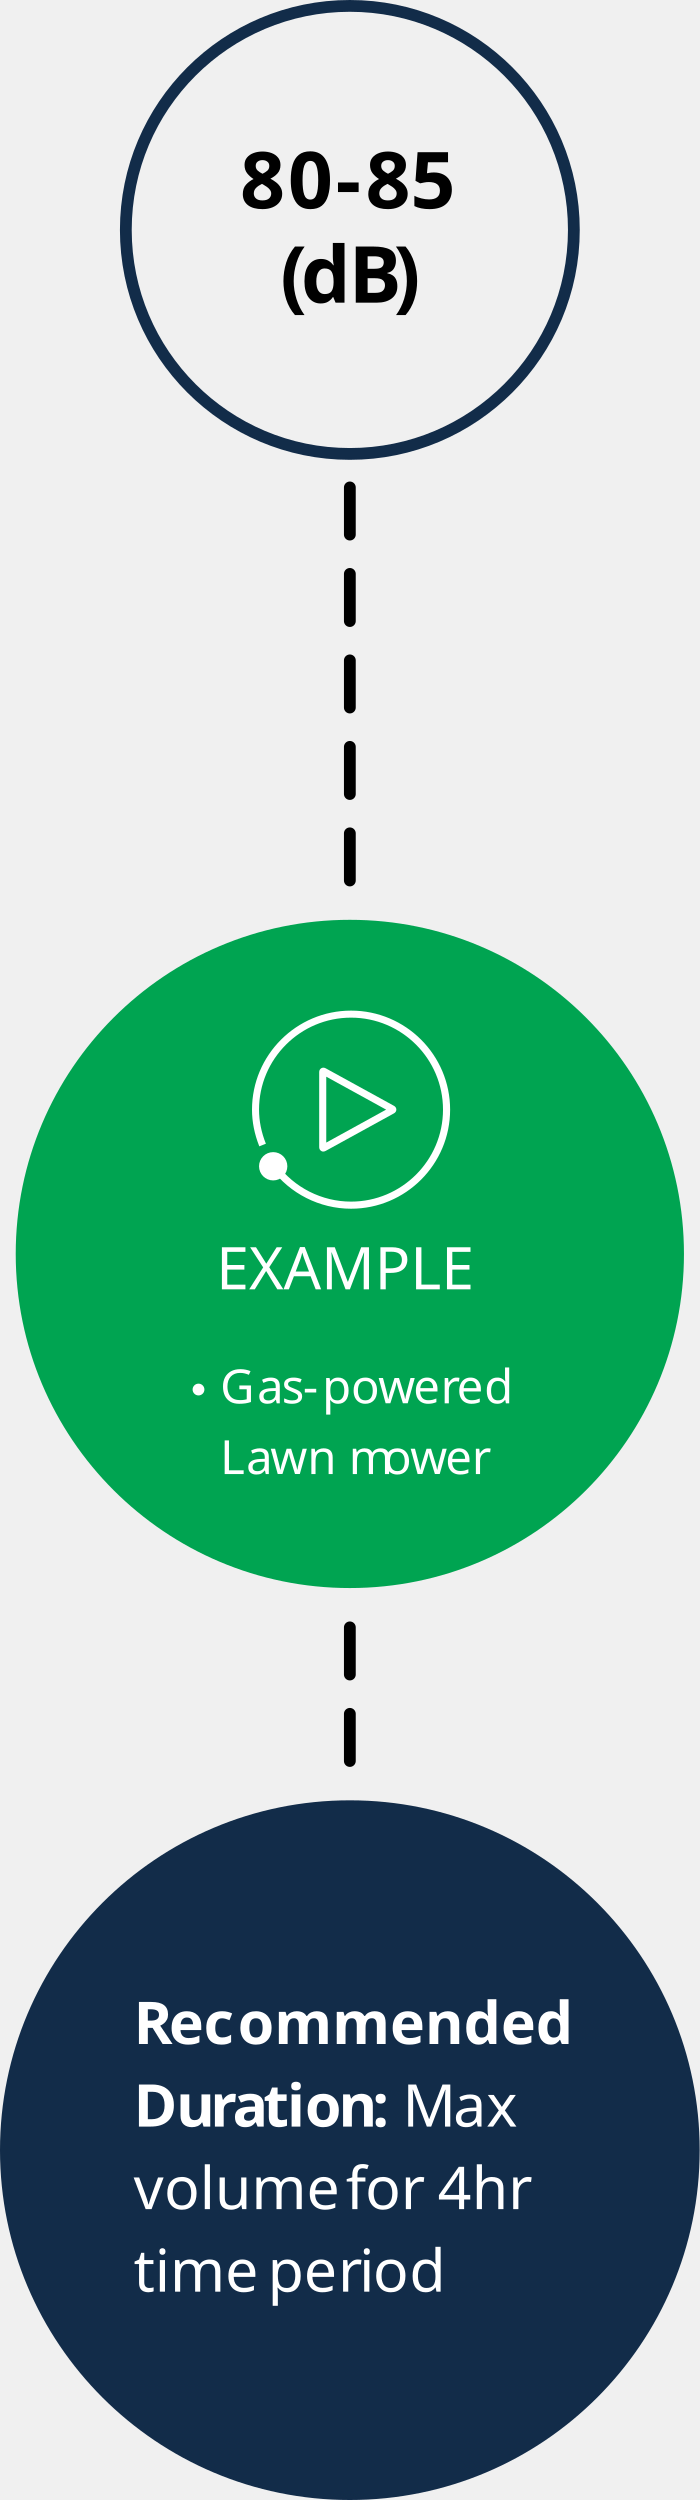
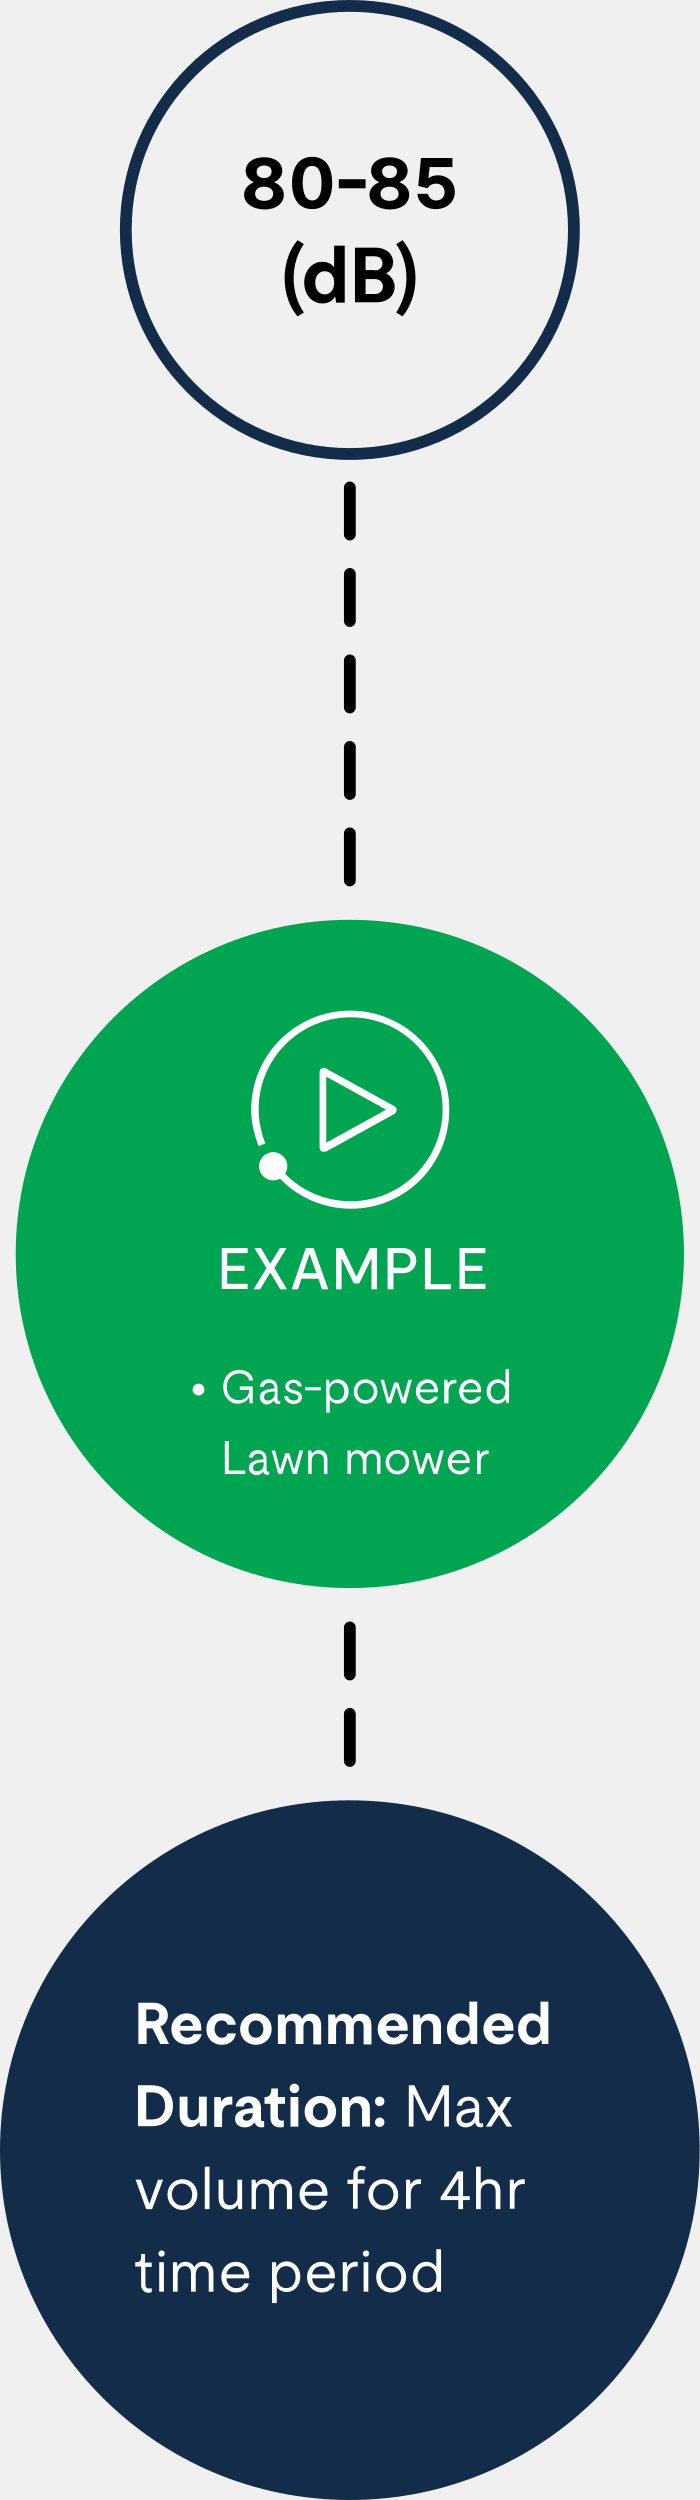
- <svg xmlns="http://www.w3.org/2000/svg" id="Working_File" viewBox="0 0 178 636">
-   <defs>
-     <style>.cls-1,.cls-2,.cls-3{fill:none;}.cls-4{letter-spacing:-.01em;}.cls-5{letter-spacing:.01em;}.cls-6{letter-spacing:-.02em;}.cls-7{letter-spacing:-.02em;}.cls-8{font-size:12px;}.cls-8,.cls-9,.cls-10,.cls-11,.cls-12{fill:#fff;}.cls-8,.cls-9,.cls-11,.cls-13,.cls-14,.cls-12{isolation:isolate;}.cls-8,.cls-12{font-family:ULModerat-Regular, 'UL Moderat';}.cls-15{letter-spacing:-.02em;}.cls-16{letter-spacing:0em;}.cls-17{letter-spacing:0em;}.cls-18{letter-spacing:0em;}.cls-9,.cls-11,.cls-12{font-size:15px;}.cls-9,.cls-13{font-family:ULModerat-Bold, 'UL Moderat';font-weight:700;}.cls-19{fill:#00a451;}.cls-20{fill:#122c49;}.cls-21{letter-spacing:-.02em;}.cls-22{letter-spacing:-.02em;}.cls-11{font-family:ULModerat-Medium, 'UL Moderat';font-weight:500;}.cls-23{letter-spacing:-.01em;}.cls-24{letter-spacing:-.01em;}.cls-25{letter-spacing:0em;}.cls-26{letter-spacing:0em;}.cls-27{letter-spacing:0em;}.cls-13{font-size:20px;}.cls-28{letter-spacing:-.04em;}.cls-29{letter-spacing:-.04em;}.cls-30{letter-spacing:-.04em;}.cls-31{letter-spacing:0em;}.cls-32{letter-spacing:-.01em;}.cls-33{letter-spacing:0em;}.cls-34{letter-spacing:-.03em;}.cls-35{letter-spacing:0em;}.cls-36{letter-spacing:-.05em;}.cls-37{letter-spacing:-.01em;}.cls-38{letter-spacing:0em;}.cls-2{stroke:#000;stroke-linecap:round;}.cls-2,.cls-3{stroke-width:3px;}.cls-3{stroke:#122c49;}.cls-39{letter-spacing:-.07em;}.cls-40{letter-spacing:0em;}.cls-41{letter-spacing:-.02em;}</style>
-   </defs>
+ <svg xmlns="http://www.w3.org/2000/svg" version="1.1" id="Working_File" x="0px" y="0px" viewBox="0 0 178 636" style="enable-background:new 0 0 178 636;" xml:space="preserve">
+   <style type="text/css">
+ 	.st0{fill:none;}
+ 	.st1{fill:#122C49;}
+ 	.st2{fill:#00A451;}
+ 	.st3{enable-background:new    ;}
+ 	.st4{fill:#FFFFFF;}
+ </style>
  <g id="Group_199">
-     <line id="Line_54" class="cls-2" x1="89" y1="146" x2="89" y2="158" />
-     <line id="Line_107" class="cls-2" x1="89" y1="414" x2="89" y2="426" />
-     <line id="Line_55" class="cls-2" x1="89" y1="168" x2="89" y2="180" />
-     <line id="Line_167" class="cls-2" x1="89" y1="190" x2="89" y2="202" />
-     <line id="Line_168" class="cls-2" x1="89" y1="212" x2="89" y2="224" />
-     <line id="Line_140" class="cls-2" x1="89" y1="124" x2="89" y2="136" />
-     <line id="Line_108" class="cls-2" x1="89" y1="436" x2="89" y2="448" />
+     <g id="Line_54">
+       <path d="M89,159.5c-0.8,0-1.5-0.7-1.5-1.5v-12c0-0.8,0.7-1.5,1.5-1.5s1.5,0.7,1.5,1.5v12C90.5,158.8,89.8,159.5,89,159.5z" />
+     </g>
+     <g id="Line_107">
+       <path d="M89,427.5c-0.8,0-1.5-0.7-1.5-1.5v-12c0-0.8,0.7-1.5,1.5-1.5s1.5,0.7,1.5,1.5v12C90.5,426.8,89.8,427.5,89,427.5z" />
+     </g>
+     <g id="Line_55">
+       <path d="M89,181.5c-0.8,0-1.5-0.7-1.5-1.5v-12c0-0.8,0.7-1.5,1.5-1.5s1.5,0.7,1.5,1.5v12C90.5,180.8,89.8,181.5,89,181.5z" />
+     </g>
+     <g id="Line_167">
+       <path d="M89,203.5c-0.8,0-1.5-0.7-1.5-1.5v-12c0-0.8,0.7-1.5,1.5-1.5s1.5,0.7,1.5,1.5v12C90.5,202.8,89.8,203.5,89,203.5z" />
+     </g>
+     <g id="Line_168">
+       <path d="M89,225.5c-0.8,0-1.5-0.7-1.5-1.5v-12c0-0.8,0.7-1.5,1.5-1.5s1.5,0.7,1.5,1.5v12C90.5,224.8,89.8,225.5,89,225.5z" />
+     </g>
+     <g id="Line_140">
+       <path d="M89,137.5c-0.8,0-1.5-0.7-1.5-1.5v-12c0-0.8,0.7-1.5,1.5-1.5s1.5,0.7,1.5,1.5v12C90.5,136.8,89.8,137.5,89,137.5z" />
+     </g>
+     <g id="Line_108">
+       <path d="M89,449.5c-0.8,0-1.5-0.7-1.5-1.5v-12c0-0.8,0.7-1.5,1.5-1.5s1.5,0.7,1.5,1.5v12C90.5,448.8,89.8,449.5,89,449.5z" />
+     </g>
    <g id="Group_184">
      <g id="Ellipse_13">
-         <circle class="cls-1" cx="89" cy="58.49" r="58.49" />
-         <circle class="cls-3" cx="89" cy="58.49" r="56.99" />
-       </g>
-       <circle id="Ellipse_51" class="cls-19" cx="89" cy="319" r="85" />
+         <g>
+           <circle class="st0" cx="89" cy="58.5" r="58.5" />
+         </g>
+         <g>
+           <path class="st1" d="M89,117c-32.3,0-58.5-26.2-58.5-58.5S56.7,0,89,0c32.3,0,58.5,26.2,58.5,58.5S121.3,117,89,117z M89,3      C58.4,3,33.5,27.9,33.5,58.5C33.5,89.1,58.4,114,89,114s55.5-24.9,55.5-55.5C144.5,27.9,119.6,3,89,3z" />
+         </g>
+       </g>
+       <g id="Ellipse_51">
+         <circle class="st2" cx="89" cy="319" r="85" />
+       </g>
      <g id="Group_47">
        <g id="Group_31">
          <g id="Group_27">
-             <g id="Gas-powered_Lawn_mower" class="cls-14">
-               <text class="cls-8" transform="translate(56 357)">
-                 <tspan class="cls-7" x="0" y="0">G</tspan>
-                 <tspan x="9.41" y="0">a</tspan>
-                 <tspan class="cls-30" x="15.66" y="0">s</tspan>
-                 <tspan class="cls-15" x="21.06" y="0">-</tspan>
-                 <tspan class="cls-27" x="25.96" y="0">p</tspan>
-                 <tspan class="cls-37" x="33.31" y="0">ow</tspan>
-                 <tspan x="49.14" y="0">e</tspan>
-                 <tspan class="cls-22" x="56.11" y="0">r</tspan>
-                 <tspan class="cls-16" x="60.18" y="0">e</tspan>
-                 <tspan x="67.18" y="0">d</tspan>
-               </text>
-               <text class="cls-8" transform="translate(56 375)">
-                 <tspan class="cls-34" x="0" y="0">L</tspan>
-                 <tspan class="cls-4" x="6.62" y="0">a</tspan>
-                 <tspan class="cls-25" x="12.76" y="0">wn m</tspan>
-                 <tspan class="cls-37" x="41.45" y="0">ow</tspan>
-                 <tspan x="57.28" y="0">er</tspan>
-               </text>
+             <g id="Gas-powered_Lawn_mower">
+               <g class="st3">
+                 <path class="st4" d="M56.8,352.8c0-2.6,1.7-4.3,4.1-4.3c1.9,0,3.3,1.1,3.5,2.7h-1c-0.2-1-1.2-1.8-2.5-1.8         c-1.9,0-3.2,1.4-3.2,3.4c0,2.1,1.2,3.4,3,3.4c1.6,0,2.7-1,2.7-2.6h-2.4v-0.9h3.3v4.3h-0.8l-0.1-1.5h-0.1         c-0.5,1-1.6,1.6-2.9,1.6C58.5,357.1,56.8,355.4,56.8,352.8z" />
+               </g>
+               <g class="st3">
+                 <path class="st4" d="M66.1,355.4c0-1.2,1-1.9,3.1-2.1l0.6,0v-0.2c0-0.8-0.5-1.3-1.3-1.3c-0.8,0-1.2,0.4-1.4,1h-1         c0.1-1.1,1-1.9,2.3-1.9c1.3,0,2.2,0.8,2.2,2.2v2.8c0,0.4,0.2,0.5,0.5,0.5c0,0,0.1,0,0.2,0v0.7c-0.1,0-0.3,0.1-0.5,0.1         c-0.5,0-1-0.3-1.1-0.9v0h-0.1c-0.4,0.6-1,1-1.9,1C66.8,357.1,66.1,356.5,66.1,355.4z M68.1,356.3c1.1,0,1.8-0.8,1.8-2V354         l-0.5,0c-1.5,0.1-2.2,0.6-2.2,1.3C67.1,356,67.5,356.3,68.1,356.3z" />
+               </g>
+               <g class="st3">
+                 <path class="st4" d="M72.3,355.2h1c0.1,0.6,0.6,1.1,1.4,1.1c0.7,0,1.2-0.3,1.2-0.8c0-0.5-0.3-0.7-0.9-0.9l-0.8-0.2         c-1-0.3-1.6-0.8-1.6-1.7c0-1,0.9-1.7,2.1-1.7c1.1,0,2,0.7,2.1,1.7h-1c-0.1-0.5-0.5-0.9-1.2-0.9c-0.6,0-1.1,0.3-1.1,0.9         c0,0.4,0.3,0.7,1,0.9l0.8,0.2c1.1,0.3,1.5,0.9,1.5,1.7c0,1.1-1,1.7-2.2,1.7C73.4,357.1,72.4,356.3,72.3,355.2z" />
+               </g>
+               <g class="st3">
+                 <path class="st4" d="M77.6,352.9h4v0.8h-4V352.9z" />
+               </g>
+               <g class="st3">
+                 <path class="st4" d="M82.9,351h0.8l0.1,1h0.1c0.4-0.7,1.2-1.1,2-1.1c1.6,0,2.8,1.3,2.8,3.1s-1.2,3.1-2.8,3.1         c-0.8,0-1.5-0.4-1.9-0.9h-0.1v3.2h-0.9V351z M85.7,356.2c1.1,0,1.9-0.9,1.9-2.2c0-1.3-0.8-2.2-1.9-2.2         c-1.1,0-1.9,0.9-1.9,2.2C83.8,355.4,84.6,356.2,85.7,356.2z" />
+               </g>
+               <g class="st3">
+                 <path class="st4" d="M90,354c0-1.8,1.3-3.1,3-3.1c1.7,0,3,1.3,3,3.1c0,1.8-1.3,3.1-3,3.1C91.3,357.1,90,355.8,90,354z          M93,356.2c1.2,0,2.1-1,2.1-2.2c0-1.2-0.9-2.2-2.1-2.2c-1.2,0-2.1,1-2.1,2.2C90.9,355.3,91.8,356.2,93,356.2z" />
+                 <path class="st4" d="M96.8,351h0.9l1.2,4.7H99l1.3-4h1l1.2,4h0.1l1.3-4.7h0.9l-1.6,6h-1l-1.3-4.1h-0.1l-1.3,4.1h-1L96.8,351z         " />
+               </g>
+               <g class="st3">
+                 <path class="st4" d="M105.8,354c0-1.8,1.3-3.1,2.9-3.1c1.6,0,2.7,1.2,2.7,2.9c0,0.1,0,0.3,0,0.4h-4.6c0.1,1.2,0.9,2,2,2         c0.7,0,1.4-0.4,1.6-0.9h1c-0.2,1.1-1.3,1.8-2.6,1.8C107.1,357.1,105.8,355.8,105.8,354z M110.5,353.5c-0.1-1-0.8-1.7-1.7-1.7         c-0.9,0-1.7,0.7-1.9,1.7H110.5z" />
+               </g>
+               <g class="st3">
+                 <path class="st4" d="M113,351h0.8l0.1,0.9h0.1c0.2-0.4,0.7-0.9,1.8-0.9c0.1,0,0.2,0,0.3,0v0.9c-0.2,0-0.2,0-0.3,0         c-1,0-1.7,0.7-1.7,2.1v3H113V351z" />
+               </g>
+               <g class="st3">
+                 <path class="st4" d="M116.8,354c0-1.8,1.3-3.1,2.9-3.1c1.6,0,2.7,1.2,2.7,2.9c0,0.1,0,0.3,0,0.4h-4.6c0.1,1.2,0.9,2,2,2         c0.7,0,1.4-0.4,1.6-0.9h1c-0.2,1.1-1.3,1.8-2.6,1.8C118.1,357.1,116.8,355.8,116.8,354z M121.5,353.5c-0.1-1-0.8-1.7-1.7-1.7         c-0.9,0-1.7,0.7-1.9,1.7H121.5z" />
+               </g>
+               <g class="st3">
+                 <path class="st4" d="M128.8,357l-0.1-1h-0.1c-0.4,0.7-1.2,1.1-2,1.1c-1.6,0-2.8-1.3-2.8-3.1s1.2-3.1,2.8-3.1         c0.8,0,1.5,0.4,1.9,0.9h0.1v-3.5h0.9v8.6H128.8z M126.7,356.2c1.1,0,1.9-0.9,1.9-2.2c0-1.3-0.8-2.2-1.9-2.2         c-1.1,0-1.9,0.9-1.9,2.2C124.8,355.3,125.6,356.2,126.7,356.2z" />
+               </g>
+               <g class="st3">
+                 <path class="st4" d="M57.2,366.6h1v7.5h4.2v0.9h-5.2V366.6z" />
+               </g>
+               <g class="st3">
+                 <path class="st4" d="M63.3,373.4c0-1.2,1-1.9,3.1-2.1l0.6,0v-0.2c0-0.8-0.5-1.3-1.3-1.3c-0.8,0-1.2,0.4-1.4,1h-1         c0.1-1.1,1-1.9,2.3-1.9c1.3,0,2.2,0.8,2.2,2.2v2.8c0,0.4,0.2,0.5,0.5,0.5c0,0,0.1,0,0.2,0v0.7c-0.1,0-0.3,0.1-0.5,0.1         c-0.5,0-1-0.3-1.1-0.9v0H67c-0.4,0.6-1,1-1.9,1C64.1,375.1,63.3,374.5,63.3,373.4z M65.3,374.3c1.1,0,1.8-0.8,1.8-2V372         l-0.5,0c-1.5,0.1-2.2,0.6-2.2,1.3C64.3,374,64.7,374.3,65.3,374.3z" />
+               </g>
+               <g class="st3">
+                 <path class="st4" d="M69.1,369H70l1.2,4.7h0.1l1.3-4h1l1.2,4h0.1l1.3-4.7h0.9l-1.6,6h-1l-1.3-4.1h-0.1l-1.3,4.1h-1L69.1,369z         " />
+                 <path class="st4" d="M80.9,369.8c-0.8,0-1.6,0.5-1.6,1.8v3.4h-0.9v-6h0.8l0.1,0.8h0.1c0.3-0.4,0.8-0.9,1.7-0.9         c1.3,0,2.2,0.8,2.2,2.4v3.7h-0.9v-3.6C82.4,370.3,81.7,369.8,80.9,369.8z" />
+                 <path class="st4" d="M90.7,369.8c-0.7,0-1.4,0.5-1.4,1.8v3.4h-0.9v-6h0.8l0.1,0.8h0.1c0.2-0.5,0.8-0.9,1.6-0.9         c0.8,0,1.5,0.4,1.8,1.1h0.1c0.3-0.6,0.9-1.1,1.8-1.1c1.1,0,2.1,0.7,2.1,2.3v3.8h-0.9v-3.6c0-1.2-0.6-1.6-1.3-1.6         c-0.8,0-1.4,0.5-1.4,1.8v3.4h-0.9v-3.6C91.9,370.2,91.4,369.8,90.7,369.8z" />
+               </g>
+               <g class="st3">
+                 <path class="st4" d="M98.1,372c0-1.8,1.3-3.1,3-3.1s3,1.3,3,3.1c0,1.8-1.3,3.1-3,3.1S98.1,373.8,98.1,372z M101.1,374.2         c1.2,0,2.1-1,2.1-2.2c0-1.2-0.9-2.2-2.1-2.2s-2.1,1-2.1,2.2C99.1,373.3,99.9,374.2,101.1,374.2z" />
+                 <path class="st4" d="M104.9,369h0.9l1.2,4.7h0.1l1.3-4h1l1.2,4h0.1l1.3-4.7h0.9l-1.6,6h-1l-1.3-4.1h-0.1l-1.3,4.1h-1         L104.9,369z" />
+               </g>
+               <g class="st3">
+                 <path class="st4" d="M113.9,372c0-1.8,1.3-3.1,2.9-3.1c1.6,0,2.7,1.2,2.7,2.9c0,0.1,0,0.3,0,0.4h-4.6c0.1,1.2,0.9,2,2,2         c0.7,0,1.4-0.4,1.6-0.9h1c-0.2,1.1-1.3,1.8-2.6,1.8C115.2,375.1,113.9,373.8,113.9,372z M118.6,371.5c-0.1-1-0.8-1.7-1.7-1.7         s-1.7,0.7-1.9,1.7H118.6z" />
+                 <path class="st4" d="M121.2,369h0.8l0.1,0.9h0.1c0.2-0.4,0.7-0.9,1.8-0.9c0.1,0,0.2,0,0.3,0v0.9c-0.2,0-0.2,0-0.3,0         c-1,0-1.7,0.7-1.7,2.1v3h-0.9V369z" />
+               </g>
            </g>
-             <circle id="Ellipse_14" class="cls-10" cx="50.5" cy="353.5" r="1.5" />
+             <g id="Ellipse_14">
+               <circle class="st4" cx="50.5" cy="353.5" r="1.5" />
+             </g>
          </g>
        </g>
      </g>
      <g id="Group_46">
-         <circle id="Ellipse_18" class="cls-20" cx="89" cy="547" r="89" />
-         <g id="Recommended_Duration:_Max_volume_for_4hr_time_period" class="cls-14">
-           <text class="cls-9" transform="translate(34 520)">
-             <tspan class="cls-29" x="0" y="0">R</tspan>
-             <tspan class="cls-38" x="8.98" y="0">e</tspan>
-             <tspan class="cls-40" x="17.81" y="0">c</tspan>
-             <tspan x="26.48" y="0">ommended</tspan>
-           </text>
-           <text class="cls-9" transform="translate(34 541)">
-             <tspan class="cls-26" x="0" y="0">D</tspan>
-             <tspan class="cls-38" x="10.8" y="0">u</tspan>
-             <tspan class="cls-32" x="19.5" y="0">r</tspan>
-             <tspan class="cls-23" x="25.15" y="0">a</tspan>
-             <tspan class="cls-31" x="32.98" y="0">t</tspan>
-             <tspan x="39.01" y="0">io</tspan>
-             <tspan class="cls-41" x="52.11" y="0">n</tspan>
-             <tspan x="60.7" y="0">: </tspan>
-           </text>
-           <text class="cls-12" transform="translate(102.4 541)">
-             <tspan class="cls-21" x="0" y="0">M</tspan>
-             <tspan x="12.89" y="0">ax </tspan>
-           </text>
-           <text class="cls-12" transform="translate(34 562)">
-             <tspan class="cls-21" x="0" y="0">v</tspan>
-             <tspan x="7.74" y="0">olume </tspan>
-             <tspan class="cls-6" x="53.98" y="0">f</tspan>
-             <tspan x="58.89" y="0">or </tspan>
-             <tspan class="cls-32" x="77.35" y="0">4</tspan>
-             <tspan x="86.01" y="0">hr </tspan>
-           </text>
-           <text class="cls-12" transform="translate(34 583)">
-             <tspan class="cls-5" x="0" y="0">t</tspan>
-             <tspan x="5.38" y="0">ime </tspan>
-             <tspan class="cls-35" x="34.09" y="0">p</tspan>
-             <tspan x="43.29" y="0">e</tspan>
-             <tspan class="cls-18" x="52" y="0">r</tspan>
-             <tspan x="57.37" y="0">i</tspan>
-             <tspan class="cls-35" x="60.88" y="0">o</tspan>
-             <tspan x="70.14" y="0">d</tspan>
-           </text>
+         <g id="Ellipse_18">
+           <circle class="st1" cx="89" cy="547" r="89" />
+         </g>
+         <g id="Recommended_Duration:_Max_volume_for_4hr_time_period">
+           <g class="st3">
+             <path class="st4" d="M35.1,509.5h4c2.1,0,3.6,1.4,3.6,3.2c0,1.4-0.8,2.4-1.9,2.8L43,520h-2.2l-2-4h-1.5v4h-2.1V509.5z        M38.9,514.2c1,0,1.6-0.6,1.6-1.5c0-0.9-0.6-1.5-1.6-1.5h-1.7v3H38.9z" />
+           </g>
+           <g class="st3">
+             <path class="st4" d="M43.6,516.2c0-2.3,1.7-4,3.9-4c2.1,0,3.7,1.5,3.7,3.7c0,0.2,0,0.4,0,0.7h-5.4c0.1,1.1,0.9,1.8,1.9,1.8       c0.7,0,1.3-0.3,1.5-0.9h2.1c-0.3,1.6-1.8,2.6-3.5,2.6C45.4,520.2,43.6,518.6,43.6,516.2z M49.1,515.4c-0.1-0.9-0.8-1.5-1.5-1.5       c-0.8,0-1.6,0.6-1.8,1.5H49.1z" />
+           </g>
+           <g class="st3">
+             <path class="st4" d="M52.5,516.2c0-2.3,1.6-4,3.9-4c2,0,3.4,1.2,3.6,2.9h-2.1c-0.1-0.6-0.7-1.1-1.5-1.1c-1.1,0-1.8,0.9-1.8,2.2       c0,1.3,0.8,2.2,1.8,2.2c0.9,0,1.4-0.5,1.5-1.1H60c-0.2,1.7-1.6,2.9-3.6,2.9C54.1,520.2,52.5,518.5,52.5,516.2z" />
+           </g>
+           <g class="st3">
+             <path class="st4" d="M61.1,516.2c0-2.3,1.8-4,4-4s4,1.6,4,4c0,2.4-1.8,4-4,4S61.1,518.6,61.1,516.2z M65.1,518.4       c1.1,0,1.9-0.9,1.9-2.2c0-1.3-0.8-2.2-1.9-2.2c-1.1,0-1.9,0.9-1.9,2.2C63.2,517.5,64,518.4,65.1,518.4z" />
+             <path class="st4" d="M74,514.1c-0.7,0-1.3,0.5-1.3,1.6v4.3h-2v-7.5h1.7l0.2,1h0.1c0.3-0.7,1-1.2,2-1.2c1,0,1.8,0.5,2.1,1.3h0.1       c0.4-0.9,1.2-1.3,2.2-1.3c1.5,0,2.6,1,2.6,3v4.8h-2v-4.5c0-1-0.5-1.5-1.2-1.5c-0.7,0-1.3,0.5-1.3,1.6v4.3h-2v-4.5       C75.2,514.5,74.7,514.1,74,514.1z" />
+             <path class="st4" d="M86.8,514.1c-0.7,0-1.3,0.5-1.3,1.6v4.3h-2v-7.5h1.7l0.2,1h0.1c0.3-0.7,1-1.2,2-1.2c1,0,1.8,0.5,2.1,1.3       h0.1c0.4-0.9,1.2-1.3,2.2-1.3c1.5,0,2.6,1,2.6,3v4.8h-2v-4.5c0-1-0.5-1.5-1.2-1.5c-0.7,0-1.3,0.5-1.3,1.6v4.3h-2v-4.5       C88,514.5,87.5,514.1,86.8,514.1z" />
+             <path class="st4" d="M96.1,516.2c0-2.3,1.7-4,3.9-4c2.1,0,3.7,1.5,3.7,3.7c0,0.2,0,0.4,0,0.7h-5.4c0.1,1.1,0.9,1.8,1.9,1.8       c0.7,0,1.3-0.3,1.5-0.9h2.1c-0.3,1.6-1.8,2.6-3.5,2.6C97.8,520.2,96.1,518.6,96.1,516.2z M101.5,515.4       c-0.1-0.9-0.8-1.5-1.5-1.5c-0.8,0-1.6,0.6-1.8,1.5H101.5z" />
+             <path class="st4" d="M108.7,514c-0.8,0-1.6,0.6-1.6,1.8v4.2h-2v-7.5h1.7l0.2,1h0.1c0.3-0.6,1-1.2,2.2-1.2       c1.7,0,2.9,1.1,2.9,3.1v4.6h-2v-4.3C110.2,514.6,109.6,514,108.7,514z" />
+             <path class="st4" d="M119.8,520l-0.2-1.1h-0.1c-0.4,0.8-1.4,1.3-2.4,1.3c-1.9,0-3.4-1.6-3.4-4c0-2.3,1.5-4,3.4-4       c1,0,1.8,0.5,2.2,1h0.1v-4h2V520H119.8z M117.7,518.4c1.1,0,1.8-0.8,1.8-2.2c0-1.4-0.7-2.2-1.8-2.2s-1.8,0.9-1.8,2.2       C115.8,517.6,116.6,518.4,117.7,518.4z" />
+             <path class="st4" d="M123,516.2c0-2.3,1.7-4,3.9-4c2.1,0,3.7,1.5,3.7,3.7c0,0.2,0,0.4,0,0.7h-5.4c0.1,1.1,0.9,1.8,1.9,1.8       c0.7,0,1.3-0.3,1.5-0.9h2.1c-0.3,1.6-1.8,2.6-3.5,2.6C124.7,520.2,123,518.6,123,516.2z M128.4,515.4c-0.1-0.9-0.8-1.5-1.5-1.5       c-0.8,0-1.6,0.6-1.8,1.5H128.4z" />
+             <path class="st4" d="M137.9,520l-0.2-1.1h-0.1c-0.4,0.8-1.3,1.3-2.4,1.3c-1.9,0-3.4-1.6-3.4-4c0-2.3,1.5-4,3.4-4       c1,0,1.8,0.5,2.2,1h0.1v-4h2V520H137.9z M135.7,518.4c1.1,0,1.8-0.8,1.8-2.2c0-1.4-0.7-2.2-1.8-2.2c-1.1,0-1.8,0.9-1.8,2.2       C133.9,517.6,134.7,518.4,135.7,518.4z" />
+           </g>
+           <g class="st3">
+             <path class="st4" d="M35.1,530.5h3.5c3.4,0,5.4,2.1,5.4,5.2s-2,5.2-5.4,5.2h-3.5V530.5z M38.6,539.2c2.2,0,3.4-1.3,3.4-3.5       s-1.2-3.4-3.4-3.4h-1.4v6.9H38.6z" />
+           </g>
+           <g class="st3">
+             <path class="st4" d="M45.7,538v-4.6h2v4.3c0,1.1,0.6,1.7,1.4,1.7s1.5-0.6,1.5-1.8v-4.2h2v7.5h-1.7l-0.2-1h-0.1       c-0.3,0.5-1,1.2-2.1,1.2C46.9,541.2,45.7,540.1,45.7,538z" />
+           </g>
+           <g class="st3">
+             <path class="st4" d="M54.4,533.5h1.7l0.2,1.1h0.1c0.3-0.7,1-1.2,2.1-1.2c0.2,0,0.4,0,0.6,0v2c-0.2,0-0.4,0-0.5,0       c-1.3,0-2.1,0.8-2.1,2.4v3.3h-2V533.5z" />
+           </g>
+           <g class="st3">
+             <path class="st4" d="M59.8,539c0-1.5,1.3-2.4,3.8-2.6l0.7-0.1v-0.2c0-0.7-0.5-1.2-1.1-1.2c-0.6,0-1.1,0.3-1.2,1h-2       c0.1-1.5,1.4-2.6,3.3-2.6c1.9,0,3.1,1.2,3.1,3v2.8c0,0.4,0.1,0.5,0.6,0.5l0.2,0v1.5c-0.2,0.1-0.5,0.1-0.7,0.1       c-0.7,0-1.4-0.3-1.7-1.2h-0.1c-0.5,0.7-1.3,1.2-2.4,1.2C60.7,541.2,59.8,540.3,59.8,539z M62.7,539.5c1,0,1.6-0.8,1.6-1.8v-0.1       l-0.6,0c-1.3,0.1-1.9,0.5-1.9,1.2C61.8,539.3,62.2,539.5,62.7,539.5z" />
+           </g>
+           <g class="st3">
+             <path class="st4" d="M68.8,538.8v-3.6h-1.5v-1.7h0.2c0.9,0,1.4-0.6,1.5-1.6l0-0.6h1.7v2.2h1.8v1.7h-1.8v3.3c0,0.6,0.4,1,0.9,1       c0.2,0,0.4,0,0.6-0.1v1.7c-0.3,0.1-0.7,0.1-1,0.1C69.7,541.2,68.8,540.2,68.8,538.8z" />
+           </g>
+           <g class="st3">
+             <path class="st4" d="M74.9,530.1c0.7,0,1.2,0.5,1.2,1.2c0,0.7-0.6,1.2-1.2,1.2s-1.2-0.5-1.2-1.2       C73.7,530.6,74.2,530.1,74.9,530.1z M73.9,533.5h2v7.5h-2V533.5z" />
+             <path class="st4" d="M77.5,537.2c0-2.3,1.8-4,4-4s4,1.6,4,4c0,2.4-1.8,4-4,4S77.5,539.6,77.5,537.2z M81.5,539.4       c1.1,0,1.9-0.9,1.9-2.2c0-1.3-0.8-2.2-1.9-2.2c-1.1,0-1.9,0.9-1.9,2.2C79.5,538.5,80.4,539.4,81.5,539.4z" />
+           </g>
+           <g class="st3">
+             <path class="st4" d="M90.6,535c-0.8,0-1.6,0.6-1.6,1.8v4.2h-2v-7.5h1.7l0.2,1H89c0.3-0.6,1-1.2,2.2-1.2c1.7,0,2.9,1.1,2.9,3.1       v4.6h-2v-4.3C92,535.6,91.4,535,90.6,535z" />
+           </g>
+           <g class="st3">
+             <path class="st4" d="M96.6,533.4c0.7,0,1.2,0.5,1.2,1.2c0,0.6-0.5,1.2-1.2,1.2c-0.7,0-1.2-0.5-1.2-1.2       C95.4,533.9,95.9,533.4,96.6,533.4z M95.4,539.9c0-0.6,0.5-1.2,1.2-1.2c0.7,0,1.2,0.5,1.2,1.2c0,0.6-0.5,1.2-1.2,1.2       C95.9,541.1,95.4,540.6,95.4,539.9z" />
+           </g>
+           <g class="st3">
+             <path class="st4" d="M103.9,530.5h1.5l3.6,7.5h0.1l3.6-7.5h1.5V541h-1.2v-8.2h-0.1l-3.2,6.7h-1.2l-3.2-6.7h-0.1v8.2h-1.2V530.5       z" />
+           </g>
+           <g class="st3">
+             <path class="st4" d="M116.1,539c0-1.5,1.3-2.4,3.9-2.6l0.8-0.1v-0.3c0-1-0.6-1.6-1.6-1.6c-0.9,0-1.6,0.5-1.7,1.3h-1.2       c0.1-1.3,1.3-2.3,2.9-2.3c1.7,0,2.7,1,2.7,2.7v3.5c0,0.5,0.3,0.6,0.7,0.6c0.1,0,0.1,0,0.3,0v0.9c-0.2,0.1-0.4,0.1-0.6,0.1       c-0.6,0-1.3-0.3-1.4-1.2v0h-0.1c-0.5,0.7-1.3,1.2-2.4,1.2C117.1,541.2,116.1,540.3,116.1,539z M118.6,540.1       c1.3,0,2.2-1,2.2-2.5v-0.3l-0.7,0.1c-1.9,0.2-2.8,0.7-2.8,1.7C117.3,539.7,117.9,540.1,118.6,540.1z" />
+             <path class="st4" d="M126.1,537.1l-2.3-3.6h1.4l1.7,2.6h0.1l1.7-2.6h1.4l-2.3,3.6l2.5,3.9h-1.4l-1.9-2.9h-0.1l-1.9,2.9h-1.4       L126.1,537.1z" />
+           </g>
+           <g class="st3">
+             <path class="st4" d="M34.5,554.5h1.3l2.2,6.2H38l2.2-6.2h1.3l-2.8,7.5h-1.5L34.5,554.5z" />
+           </g>
+           <g class="st3">
+             <path class="st4" d="M42.6,558.3c0-2.2,1.6-3.9,3.8-3.9s3.8,1.7,3.8,3.9c0,2.2-1.6,3.9-3.8,3.9S42.6,560.5,42.6,558.3z        M46.3,561.1c1.5,0,2.6-1.2,2.6-2.8c0-1.6-1.1-2.8-2.6-2.8s-2.6,1.2-2.6,2.8C43.8,559.8,44.8,561.1,46.3,561.1z" />
+             <path class="st4" d="M52.1,551.2h1.2V562h-1.2V551.2z" />
+             <path class="st4" d="M55.6,559.1v-4.6h1.2v4.5c0,1.4,0.8,2,1.7,2c1,0,1.9-0.7,1.9-2.2v-4.3h1.2v7.5h-1l-0.1-1h-0.1       c-0.3,0.5-1,1.1-2.1,1.1C56.8,562.2,55.6,561.1,55.6,559.1z" />
+             <path class="st4" d="M66.9,555.5c-0.9,0-1.8,0.7-1.8,2.2v4.3H64v-7.5h1l0.1,1h0.1c0.3-0.6,1-1.1,2-1.1c1,0,1.8,0.5,2.2,1.3h0.1       c0.4-0.8,1.1-1.3,2.2-1.3c1.4,0,2.6,0.9,2.6,2.9v4.7H73v-4.5c0-1.4-0.7-2-1.6-2c-0.9,0-1.7,0.7-1.7,2.2v4.3h-1.2v-4.5       C68.5,556,67.8,555.5,66.9,555.5z" />
+             <path class="st4" d="M76.2,558.3c0-2.2,1.6-3.9,3.7-3.9c2,0,3.4,1.5,3.4,3.6c0,0.2,0,0.3,0,0.6h-5.8c0.1,1.5,1.1,2.5,2.5,2.5       c0.9,0,1.8-0.4,2-1.2h1.2c-0.3,1.4-1.6,2.3-3.2,2.3C77.8,562.2,76.2,560.5,76.2,558.3z M82,557.6c-0.1-1.3-1-2.1-2.1-2.1       s-2.2,0.8-2.4,2.1H82z" />
+           </g>
+           <g class="st3">
+             <path class="st4" d="M89.9,555.6h-1.5v-1.1h1.5v-1.4c0-1.4,1-2.1,2-2.1c0.5,0,1,0.2,1.2,0.3l-0.4,0.9c-0.2-0.1-0.5-0.2-0.7-0.2       c-0.6,0-1,0.4-1,1v1.4h1.7v1.1H91v6.4h-1.2V555.6z" />
+           </g>
+           <g class="st3">
+             <path class="st4" d="M93.7,558.3c0-2.2,1.6-3.9,3.8-3.9c2.1,0,3.8,1.7,3.8,3.9c0,2.2-1.6,3.9-3.8,3.9       C95.3,562.2,93.7,560.5,93.7,558.3z M97.5,561.1c1.5,0,2.6-1.2,2.6-2.8c0-1.6-1.1-2.8-2.6-2.8s-2.6,1.2-2.6,2.8       C94.9,559.8,96,561.1,97.5,561.1z" />
+             <path class="st4" d="M103.3,554.5h1l0.1,1.1h0.1c0.3-0.5,0.9-1.2,2.2-1.2c0.2,0,0.3,0,0.4,0v1.2c-0.2,0-0.3,0-0.4,0       c-1.3,0-2.2,0.8-2.2,2.6v3.7h-1.2V554.5z" />
+           </g>
+           <g class="st3">
+             <path class="st4" d="M116.6,559.7h-4.5V559l4.3-6.6h1.4v6.3h1.7v1h-1.7v2.3h-1.2V559.7z M116.6,558.7v-4.5h-0.1l-2.9,4.5H116.6       z" />
+           </g>
+           <g class="st3">
+             <path class="st4" d="M124.3,555.5c-1,0-2,0.7-2,2.2v4.3h-1.2v-10.8h1.2v4.2h0.1c0.2-0.3,0.9-1,2.1-1c1.6,0,2.8,1,2.8,3v4.6       h-1.2v-4.5C126.1,556.1,125.3,555.5,124.3,555.5z" />
+             <path class="st4" d="M129.7,554.5h1l0.1,1.1h0.1c0.3-0.5,0.9-1.2,2.2-1.2c0.2,0,0.3,0,0.4,0v1.2c-0.2,0-0.3,0-0.4,0       c-1.3,0-2.2,0.8-2.2,2.6v3.7h-1.2V554.5z" />
+           </g>
+           <g class="st3">
+             <path class="st4" d="M35.9,581.3v-4.7h-1.5v-1.1h0.3c0.9,0,1.2-0.4,1.2-1.3l0-0.8h1v2.2h1.7v1.1H37v4.5c0,0.6,0.3,1,0.9,1       c0.2,0,0.5,0,0.7-0.1v1c-0.2,0.1-0.5,0.2-0.9,0.2C36.7,583.2,35.9,582.5,35.9,581.3z" />
+           </g>
+           <g class="st3">
+             <path class="st4" d="M41.1,572.5c0.5,0,0.8,0.3,0.8,0.8c0,0.5-0.4,0.8-0.8,0.8c-0.4,0-0.8-0.3-0.8-0.8       C40.3,572.9,40.7,572.5,41.1,572.5z M40.5,575.5h1.2v7.5h-1.2V575.5z" />
+             <path class="st4" d="M47,576.5c-0.9,0-1.8,0.7-1.8,2.2v4.3h-1.2v-7.5h1l0.1,1h0.1c0.3-0.6,1-1.1,2-1.1c1,0,1.8,0.5,2.2,1.3h0.1       c0.4-0.8,1.1-1.3,2.2-1.3c1.4,0,2.6,0.9,2.6,2.9v4.7h-1.2v-4.5c0-1.4-0.7-2-1.6-2c-0.9,0-1.7,0.7-1.7,2.2v4.3h-1.2v-4.5       C48.6,577,47.9,576.5,47,576.5z" />
+             <path class="st4" d="M56.3,579.3c0-2.2,1.6-3.9,3.7-3.9c2,0,3.4,1.5,3.4,3.6c0,0.2,0,0.3,0,0.6h-5.8c0.1,1.5,1.1,2.5,2.5,2.5       c0.9,0,1.8-0.4,2-1.2h1.2c-0.3,1.4-1.6,2.3-3.2,2.3C57.9,583.2,56.3,581.5,56.3,579.3z M62.1,578.6c-0.1-1.3-1-2.1-2.1-2.1       c-1.2,0-2.2,0.8-2.4,2.1H62.1z" />
+           </g>
+           <g class="st3">
+             <path class="st4" d="M69.3,575.5h0.9l0.1,1.2h0.1c0.5-0.9,1.5-1.4,2.5-1.4c2,0,3.5,1.7,3.5,3.9c0,2.2-1.5,3.9-3.5,3.9       c-1,0-1.9-0.5-2.4-1.2h-0.1v4h-1.2V575.5z M72.8,582.1c1.4,0,2.4-1.1,2.4-2.8c0-1.7-1-2.8-2.4-2.8c-1.4,0-2.4,1.1-2.4,2.8       C70.4,581,71.4,582.1,72.8,582.1z" />
+           </g>
+           <g class="st3">
+             <path class="st4" d="M78.1,579.3c0-2.2,1.6-3.9,3.7-3.9c2,0,3.4,1.5,3.4,3.6c0,0.2,0,0.3,0,0.6h-5.8c0.1,1.5,1.1,2.5,2.5,2.5       c0.9,0,1.8-0.4,2-1.2h1.2c-0.3,1.4-1.6,2.3-3.2,2.3C79.7,583.2,78.1,581.5,78.1,579.3z M83.9,578.6c-0.1-1.3-1-2.1-2.1-2.1       c-1.2,0-2.2,0.8-2.4,2.1H83.9z" />
+           </g>
+           <g class="st3">
+             <path class="st4" d="M87.2,575.5h1l0.1,1.1h0.1c0.3-0.5,0.9-1.2,2.2-1.2c0.2,0,0.3,0,0.4,0v1.2c-0.2,0-0.3,0-0.4,0       c-1.3,0-2.2,0.8-2.2,2.6v3.7h-1.2V575.5z" />
+           </g>
+           <g class="st3">
+             <path class="st4" d="M93.1,572.5c0.5,0,0.8,0.3,0.8,0.8c0,0.5-0.4,0.8-0.8,0.8s-0.8-0.3-0.8-0.8       C92.3,572.9,92.7,572.5,93.1,572.5z M92.5,575.5h1.2v7.5h-1.2V575.5z" />
+           </g>
+           <g class="st3">
+             <path class="st4" d="M95.7,579.3c0-2.2,1.6-3.9,3.8-3.9c2.1,0,3.8,1.7,3.8,3.9c0,2.2-1.6,3.9-3.8,3.9       C97.3,583.2,95.7,581.5,95.7,579.3z M99.5,582.1c1.5,0,2.6-1.2,2.6-2.8c0-1.6-1.1-2.8-2.6-2.8s-2.6,1.2-2.6,2.8       C96.9,580.8,98,582.1,99.5,582.1z" />
+           </g>
+           <g class="st3">
+             <path class="st4" d="M111.2,583l-0.1-1.2H111c-0.5,0.9-1.5,1.4-2.5,1.4c-2,0-3.5-1.7-3.5-3.9c0-2.2,1.5-3.9,3.5-3.9       c1,0,1.9,0.5,2.4,1.2h0.1v-4.4h1.2V583H111.2z M108.6,582.1c1.4,0,2.4-1.1,2.4-2.8c0-1.7-1-2.8-2.4-2.8c-1.4,0-2.4,1.1-2.4,2.8       C106.2,580.9,107.2,582.1,108.6,582.1z" />
+           </g>
        </g>
      </g>
      <g id="Group_133">
-         <g id="_dB_" class="cls-14">
-           <text class="cls-13" transform="translate(71.31 77)">
-             <tspan class="cls-39" x="0" y="0">(</tspan>
-             <tspan class="cls-33" x="5.24" y="0">d</tspan>
-             <tspan class="cls-36" x="17.4" y="0">B</tspan>
-             <tspan class="cls-17" x="28.82" y="0">)</tspan>
-           </text>
-         </g>
-         <g id="_80-85" class="cls-14">
-           <text class="cls-13" transform="translate(61.07 53)">
-             <tspan x="0" y="0">8</tspan>
-             <tspan class="cls-24" x="12.18" y="0">0</tspan>
-             <tspan class="cls-28" x="24.32" y="0">-</tspan>
-             <tspan class="cls-17" x="31.92" y="0">85</tspan>
-           </text>
+         <g id="_dB_">
+           <g class="st3">
+             <path d="M74.7,70.8c0,3.4,1,6.4,2.6,8.7l-1.6,1c-1.8-2.1-3.3-5.5-3.3-9.7c0-4.2,1.5-7.6,3.3-9.7l1.6,1       C75.7,64.4,74.7,67.4,74.7,70.8z" />
+           </g>
+           <g class="st3">
+             <path d="M85.5,77l-0.2-1.5h-0.1c-0.6,1.1-1.8,1.7-3.2,1.7c-2.6,0-4.6-2.2-4.6-5.3c0-3.1,2-5.3,4.6-5.3c1.4,0,2.4,0.6,2.9,1.3       H85v-5.4h2.7V77H85.5z M82.6,74.9c1.4,0,2.4-1.1,2.4-3c0-1.8-1-2.9-2.4-2.9c-1.4,0-2.4,1.1-2.4,2.9S81.2,74.9,82.6,74.9z" />
+           </g>
+           <g class="st3">
+             <path d="M90.2,63h5.3c2.7,0,4.5,1.6,4.5,3.7c0,1.5-0.9,2.4-1.7,2.8v0.1c1,0.5,2.1,1.7,2.1,3.4c0,2.3-1.9,3.9-4.6,3.9h-5.5V63z        M95.3,68.8c1.2,0,2-0.7,2-1.8s-0.8-1.8-2-1.8H93v3.5H95.3z M95.4,74.8c1.2,0,2-0.8,2-1.9c0-1.1-0.8-1.9-2-1.9H93v3.8H95.4z" />
+           </g>
+           <g class="st3">
+             <path d="M103.4,70.8c0-3.4-1-6.4-2.6-8.7l1.6-1c1.8,2.1,3.3,5.5,3.3,9.7s-1.5,7.6-3.3,9.7l-1.6-1       C102.3,77.2,103.4,74.2,103.4,70.8z" />
+           </g>
+         </g>
+         <g id="_80-85">
+           <g class="st3">
+             <path d="M62.1,49.5c0-1.3,0.9-2.5,2.4-3.1v-0.1c-1.2-0.5-2-1.6-2-2.8c0-2.1,1.9-3.5,4.7-3.5c2.8,0,4.6,1.4,4.6,3.5       c0,1.2-0.8,2.3-2,2.8v0.1c1.5,0.6,2.4,1.8,2.4,3.1c0,2.3-2,3.8-5,3.8C64.2,53.2,62.1,51.7,62.1,49.5z M67.2,51.1       c1.4,0,2.3-0.7,2.3-1.8c0-1.1-0.9-1.8-2.3-1.8c-1.4,0-2.3,0.7-2.3,1.8C64.9,50.4,65.8,51.1,67.2,51.1z M67.2,45.3       c1.1,0,1.9-0.6,1.9-1.7c0-0.9-0.8-1.5-1.9-1.5c-1.1,0-1.9,0.6-1.9,1.5C65.2,44.6,66,45.3,67.2,45.3z" />
+           </g>
+           <g class="st3">
+             <path d="M74.3,46.6c0-4.3,1.9-6.7,5.1-6.7c3.3,0,5.1,2.4,5.1,6.7c0,4.2-1.9,6.6-5.1,6.6C76.2,53.2,74.3,50.8,74.3,46.6z        M79.4,51c1.6,0,2.4-1.5,2.4-4.4c0-2.9-0.8-4.4-2.4-4.4c-1.6,0-2.4,1.5-2.4,4.4C77.1,49.5,77.9,51,79.4,51z" />
+           </g>
+           <g class="st3">
+             <path d="M86.2,45.6H93v2.3h-6.8V45.6z" />
+           </g>
+           <g class="st3">
+             <path d="M94,49.5c0-1.3,0.9-2.5,2.4-3.1v-0.1c-1.2-0.5-2-1.6-2-2.8c0-2.1,1.9-3.5,4.7-3.5c2.8,0,4.6,1.4,4.6,3.5       c0,1.2-0.8,2.3-2,2.8v0.1c1.5,0.6,2.4,1.8,2.4,3.1c0,2.3-2,3.8-5,3.8C96.1,53.2,94,51.7,94,49.5z M99.1,51.1       c1.4,0,2.3-0.7,2.3-1.8c0-1.1-0.9-1.8-2.3-1.8c-1.4,0-2.3,0.7-2.3,1.8C96.8,50.4,97.7,51.1,99.1,51.1z M99.1,45.3       c1.1,0,1.9-0.6,1.9-1.7c0-0.9-0.8-1.5-1.9-1.5c-1.1,0-1.9,0.6-1.9,1.5C97.2,44.6,98,45.3,99.1,45.3z" />
+             <path d="M106.2,49.3h2.7c0.1,0.9,0.9,1.7,2.1,1.7c1.2,0,2.1-0.8,2.1-2.1c0-1.3-0.9-2.2-2.2-2.2c-0.8,0-1.7,0.4-2.1,1.2       l-2.4-0.6l0.7-7.1h8v2.3h-5.8l-0.3,2.8h0.1c0.6-0.5,1.4-0.7,2.3-0.7c2.6,0,4.3,1.9,4.3,4.2c0,2.6-2,4.4-4.9,4.4       C108.2,53.2,106.3,51.4,106.2,49.3z" />
+           </g>
        </g>
      </g>
      <g id="Group_176">
        <g id="Group_170">
-           <path id="Path_22" class="cls-1" d="m174,319c0-46.94-38.06-85-85-85S4,272.06,4,319h170Z" />
-         </g>
-         <g id="EXAMPLE" class="cls-14">
-           <text class="cls-11" transform="translate(55 328)">
-             <tspan x="0" y="0">EXAMPLE</tspan>
-           </text>
-         </g>
-       </g>
-     </g>
-   </g>
-   <path class="cls-10" d="m89.3,307.5c-7.97,0-15.56-3.84-20.3-10.27l1.45-1.07c4.4,5.97,11.44,9.53,18.85,9.53,12.9,0,23.4-10.5,23.4-23.4s-10.5-23.4-23.4-23.4-23.4,10.5-23.4,23.4c0,2.86.58,5.78,1.74,8.67l-1.67.67c-1.24-3.1-1.86-6.24-1.86-9.33,0-13.89,11.3-25.2,25.2-25.2s25.2,11.3,25.2,25.2-11.3,25.2-25.2,25.2Z" />
-   <path class="cls-10" d="m82.27,292.97c-.19,0-.37-.05-.54-.15-.33-.2-.53-.56-.53-.97v-19.12c0-.41.2-.77.53-.97.33-.2.74-.19,1.1,0l17.41,9.57c.37.2.59.56.59.95s-.22.75-.59.95l-17.41,9.57c-.18.1-.37.15-.56.15Zm.73-19.05v16.75l15.23-8.38-15.23-8.38Zm16.37,7.75s0,0,0,0h0Z" />
-   <circle class="cls-10" cx="69.5" cy="296.7" r="3.6" />
+           <g id="Path_22">
+             <path class="st0" d="M174,319c0-46.9-38.1-85-85-85S4,272.1,4,319H174z" />
+           </g>
+         </g>
+         <g id="EXAMPLE">
+           <g class="st3">
+             <path class="st4" d="M56.4,317.5h6.6v1.3h-5.2v3.2h4.4v1.3h-4.4v3.3h5.2v1.3h-6.6V317.5z" />
+             <path class="st4" d="M67.8,322.6l-3.1-5.1h1.7l2.3,3.9h0.1l2.4-3.9h1.7l-3.1,5.1L73,328h-1.7l-2.5-4.2h-0.1l-2.5,4.2h-1.7       L67.8,322.6z" />
+             <path class="st4" d="M77.8,317.5h2l3.7,10.5h-1.6l-0.9-2.7h-4.3l-0.9,2.7h-1.6L77.8,317.5z M80.5,323.9l-1.7-4.8h-0.1l-1.6,4.8       H80.5z" />
+             <path class="st4" d="M85.4,317.5h1.8l3.4,7.2h0.1l3.4-7.2h1.8V328h-1.4v-7.7h-0.1l-3,6.2h-1.4l-3-6.2h-0.1v7.7h-1.4V317.5z" />
+             <path class="st4" d="M98.7,317.5h3.7c2.1,0,3.5,1.3,3.5,3.2s-1.4,3.2-3.5,3.2h-2.3v4.1h-1.5V317.5z M102.4,322.6       c1.2,0,2-0.7,2-1.9c0-1.1-0.8-1.9-2-1.9h-2.3v3.7H102.4z" />
+             <path class="st4" d="M108.1,317.5h1.5v9.2h5.1v1.3h-6.6V317.5z" />
+             <path class="st4" d="M116.9,317.5h6.6v1.3h-5.2v3.2h4.4v1.3h-4.4v3.3h5.2v1.3h-6.6V317.5z" />
+           </g>
+         </g>
+       </g>
+     </g>
+   </g>
+   <g>
+     <path class="st4" d="M89.3,307.5c-8,0-15.6-3.8-20.3-10.3l1.4-1.1c4.4,6,11.4,9.5,18.8,9.5c12.9,0,23.4-10.5,23.4-23.4   s-10.5-23.4-23.4-23.4s-23.4,10.5-23.4,23.4c0,2.9,0.6,5.8,1.7,8.7l-1.7,0.7c-1.2-3.1-1.9-6.2-1.9-9.3c0-13.9,11.3-25.2,25.2-25.2   s25.2,11.3,25.2,25.2S103.2,307.5,89.3,307.5L89.3,307.5z" />
+   </g>
+   <g>
+     <path class="st4" d="M82.3,293c-0.2,0-0.4,0-0.5-0.1c-0.3-0.2-0.5-0.6-0.5-1v-19.1c0-0.4,0.2-0.8,0.5-1s0.7-0.2,1.1,0l17.4,9.6   c0.4,0.2,0.6,0.6,0.6,1s-0.2,0.8-0.6,1l-17.4,9.6C82.6,292.9,82.5,293,82.3,293L82.3,293z M83,273.9v16.8l15.2-8.4L83,273.9   L83,273.9z M99.4,281.7L99.4,281.7L99.4,281.7z" />
+   </g>
+   <g>
+     <circle class="st4" cx="69.5" cy="296.7" r="3.6" />
+   </g>
</svg>
